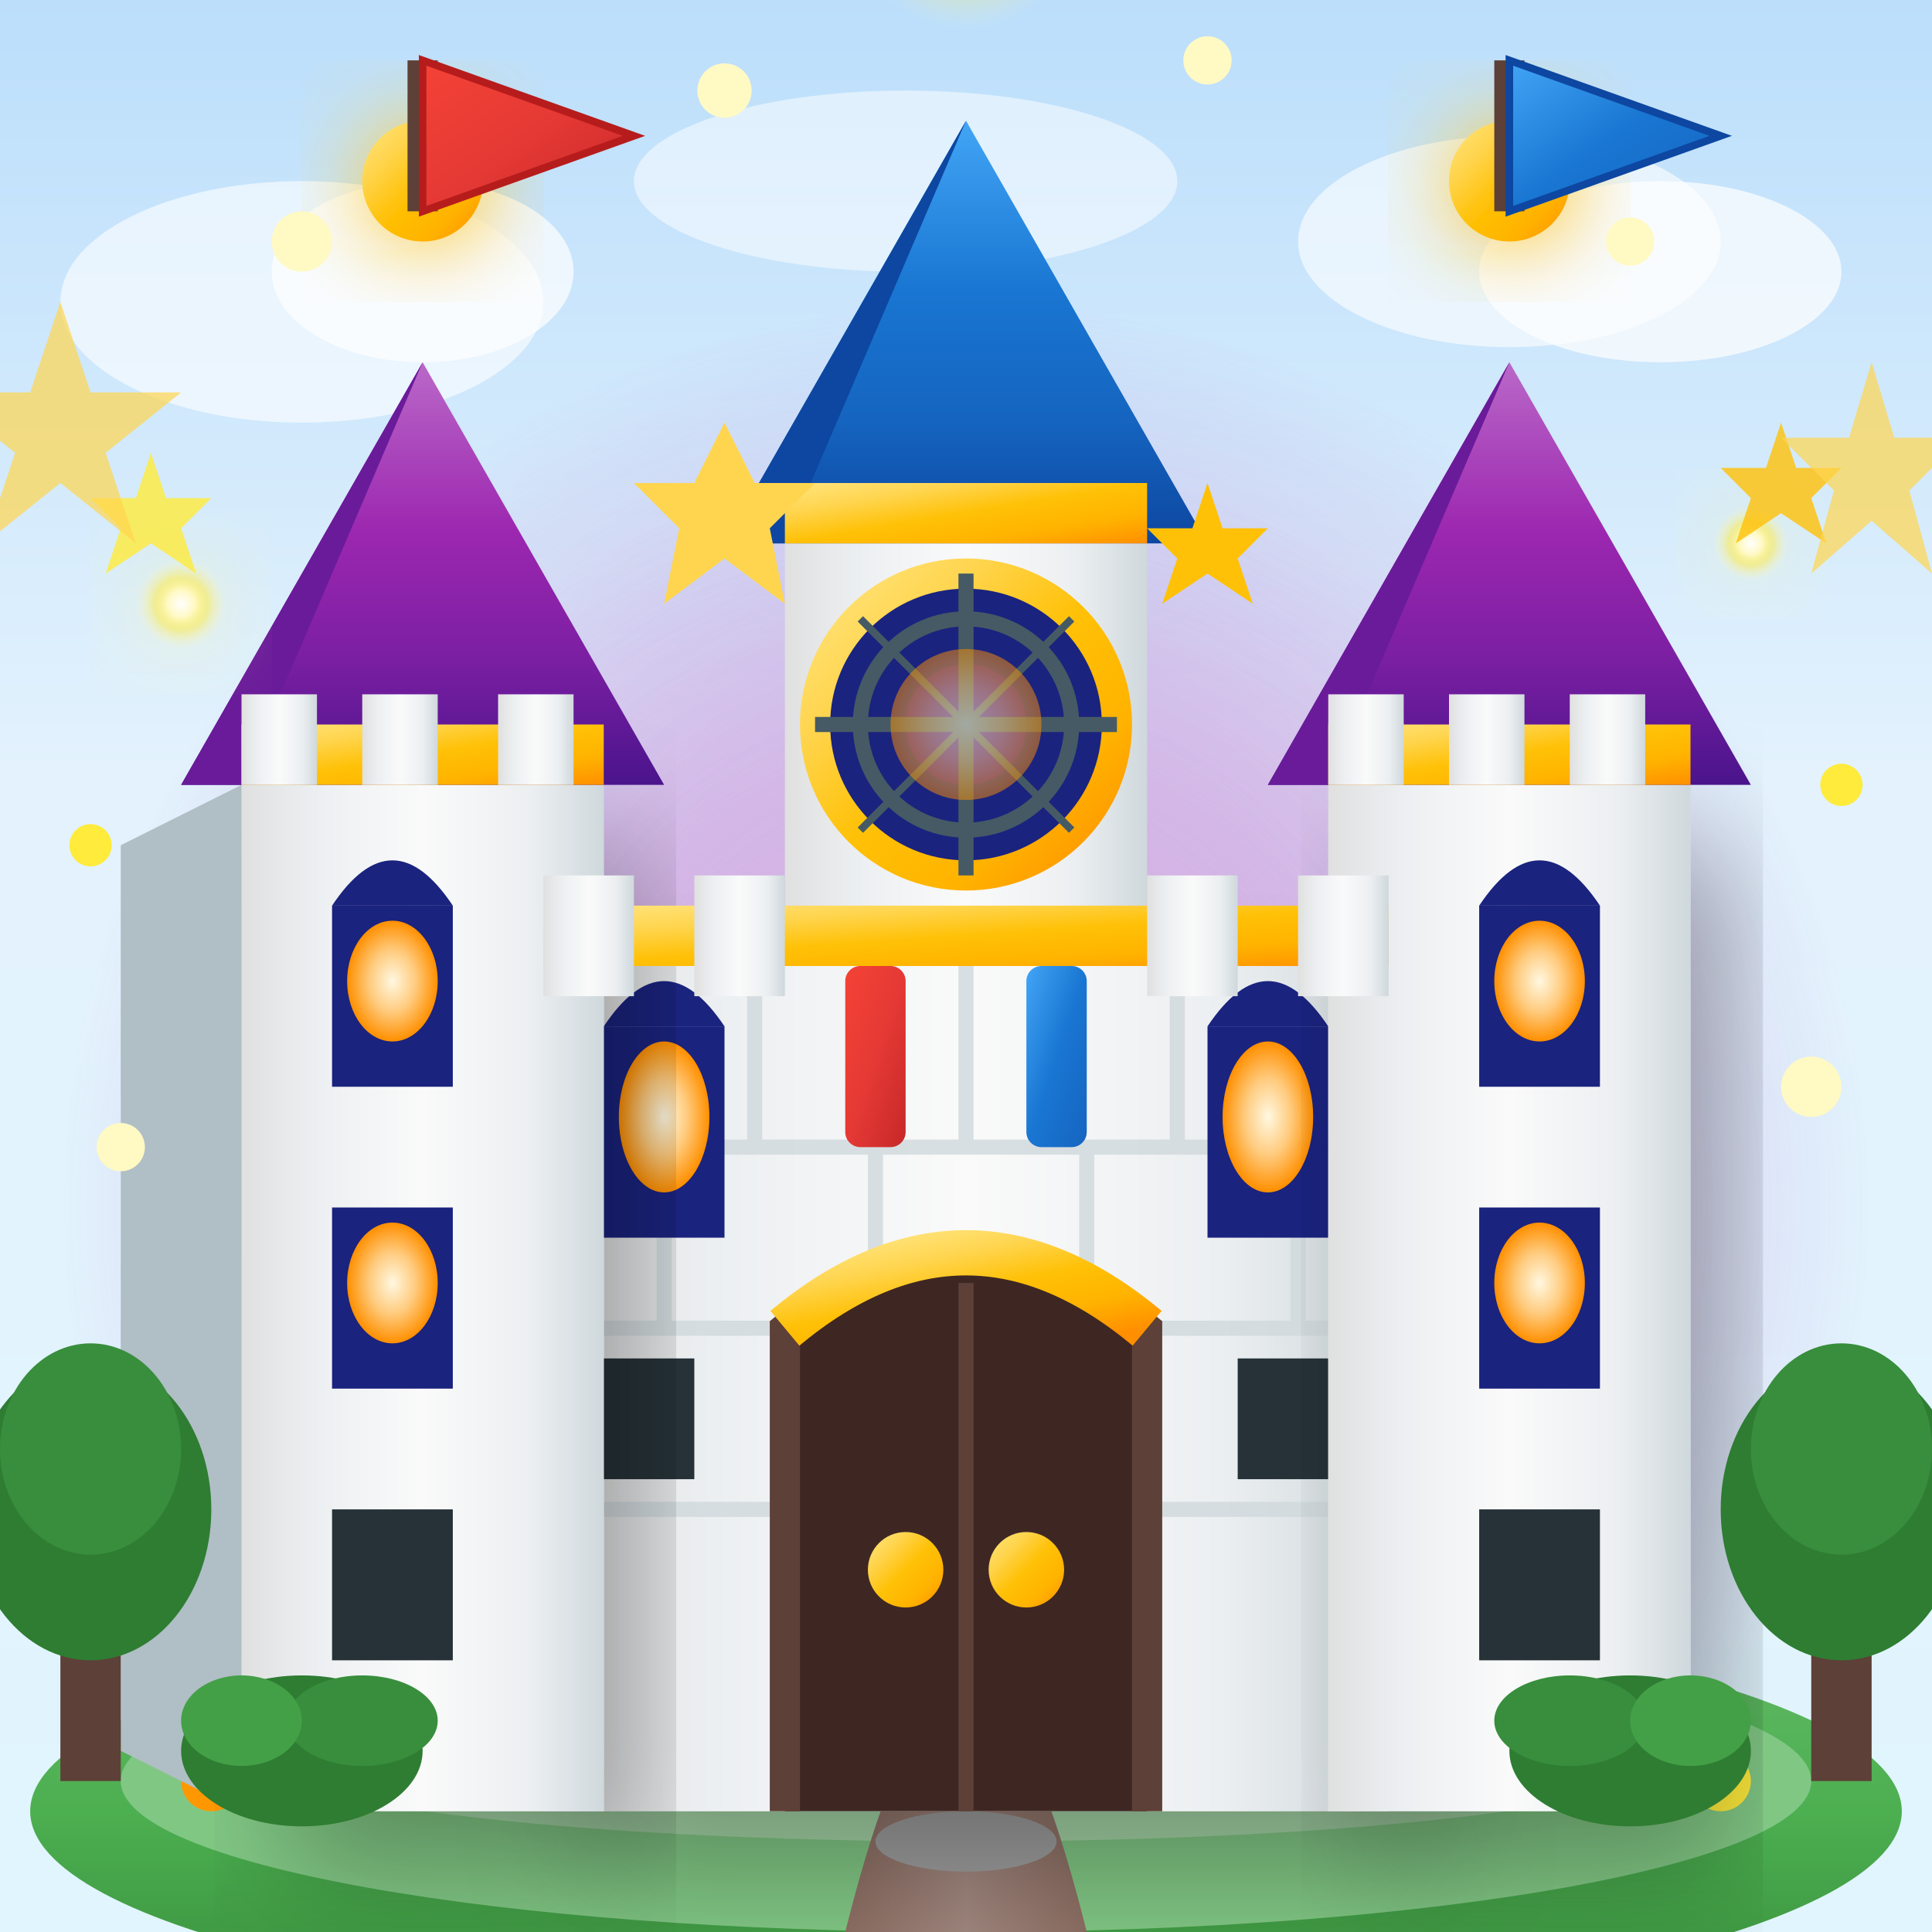
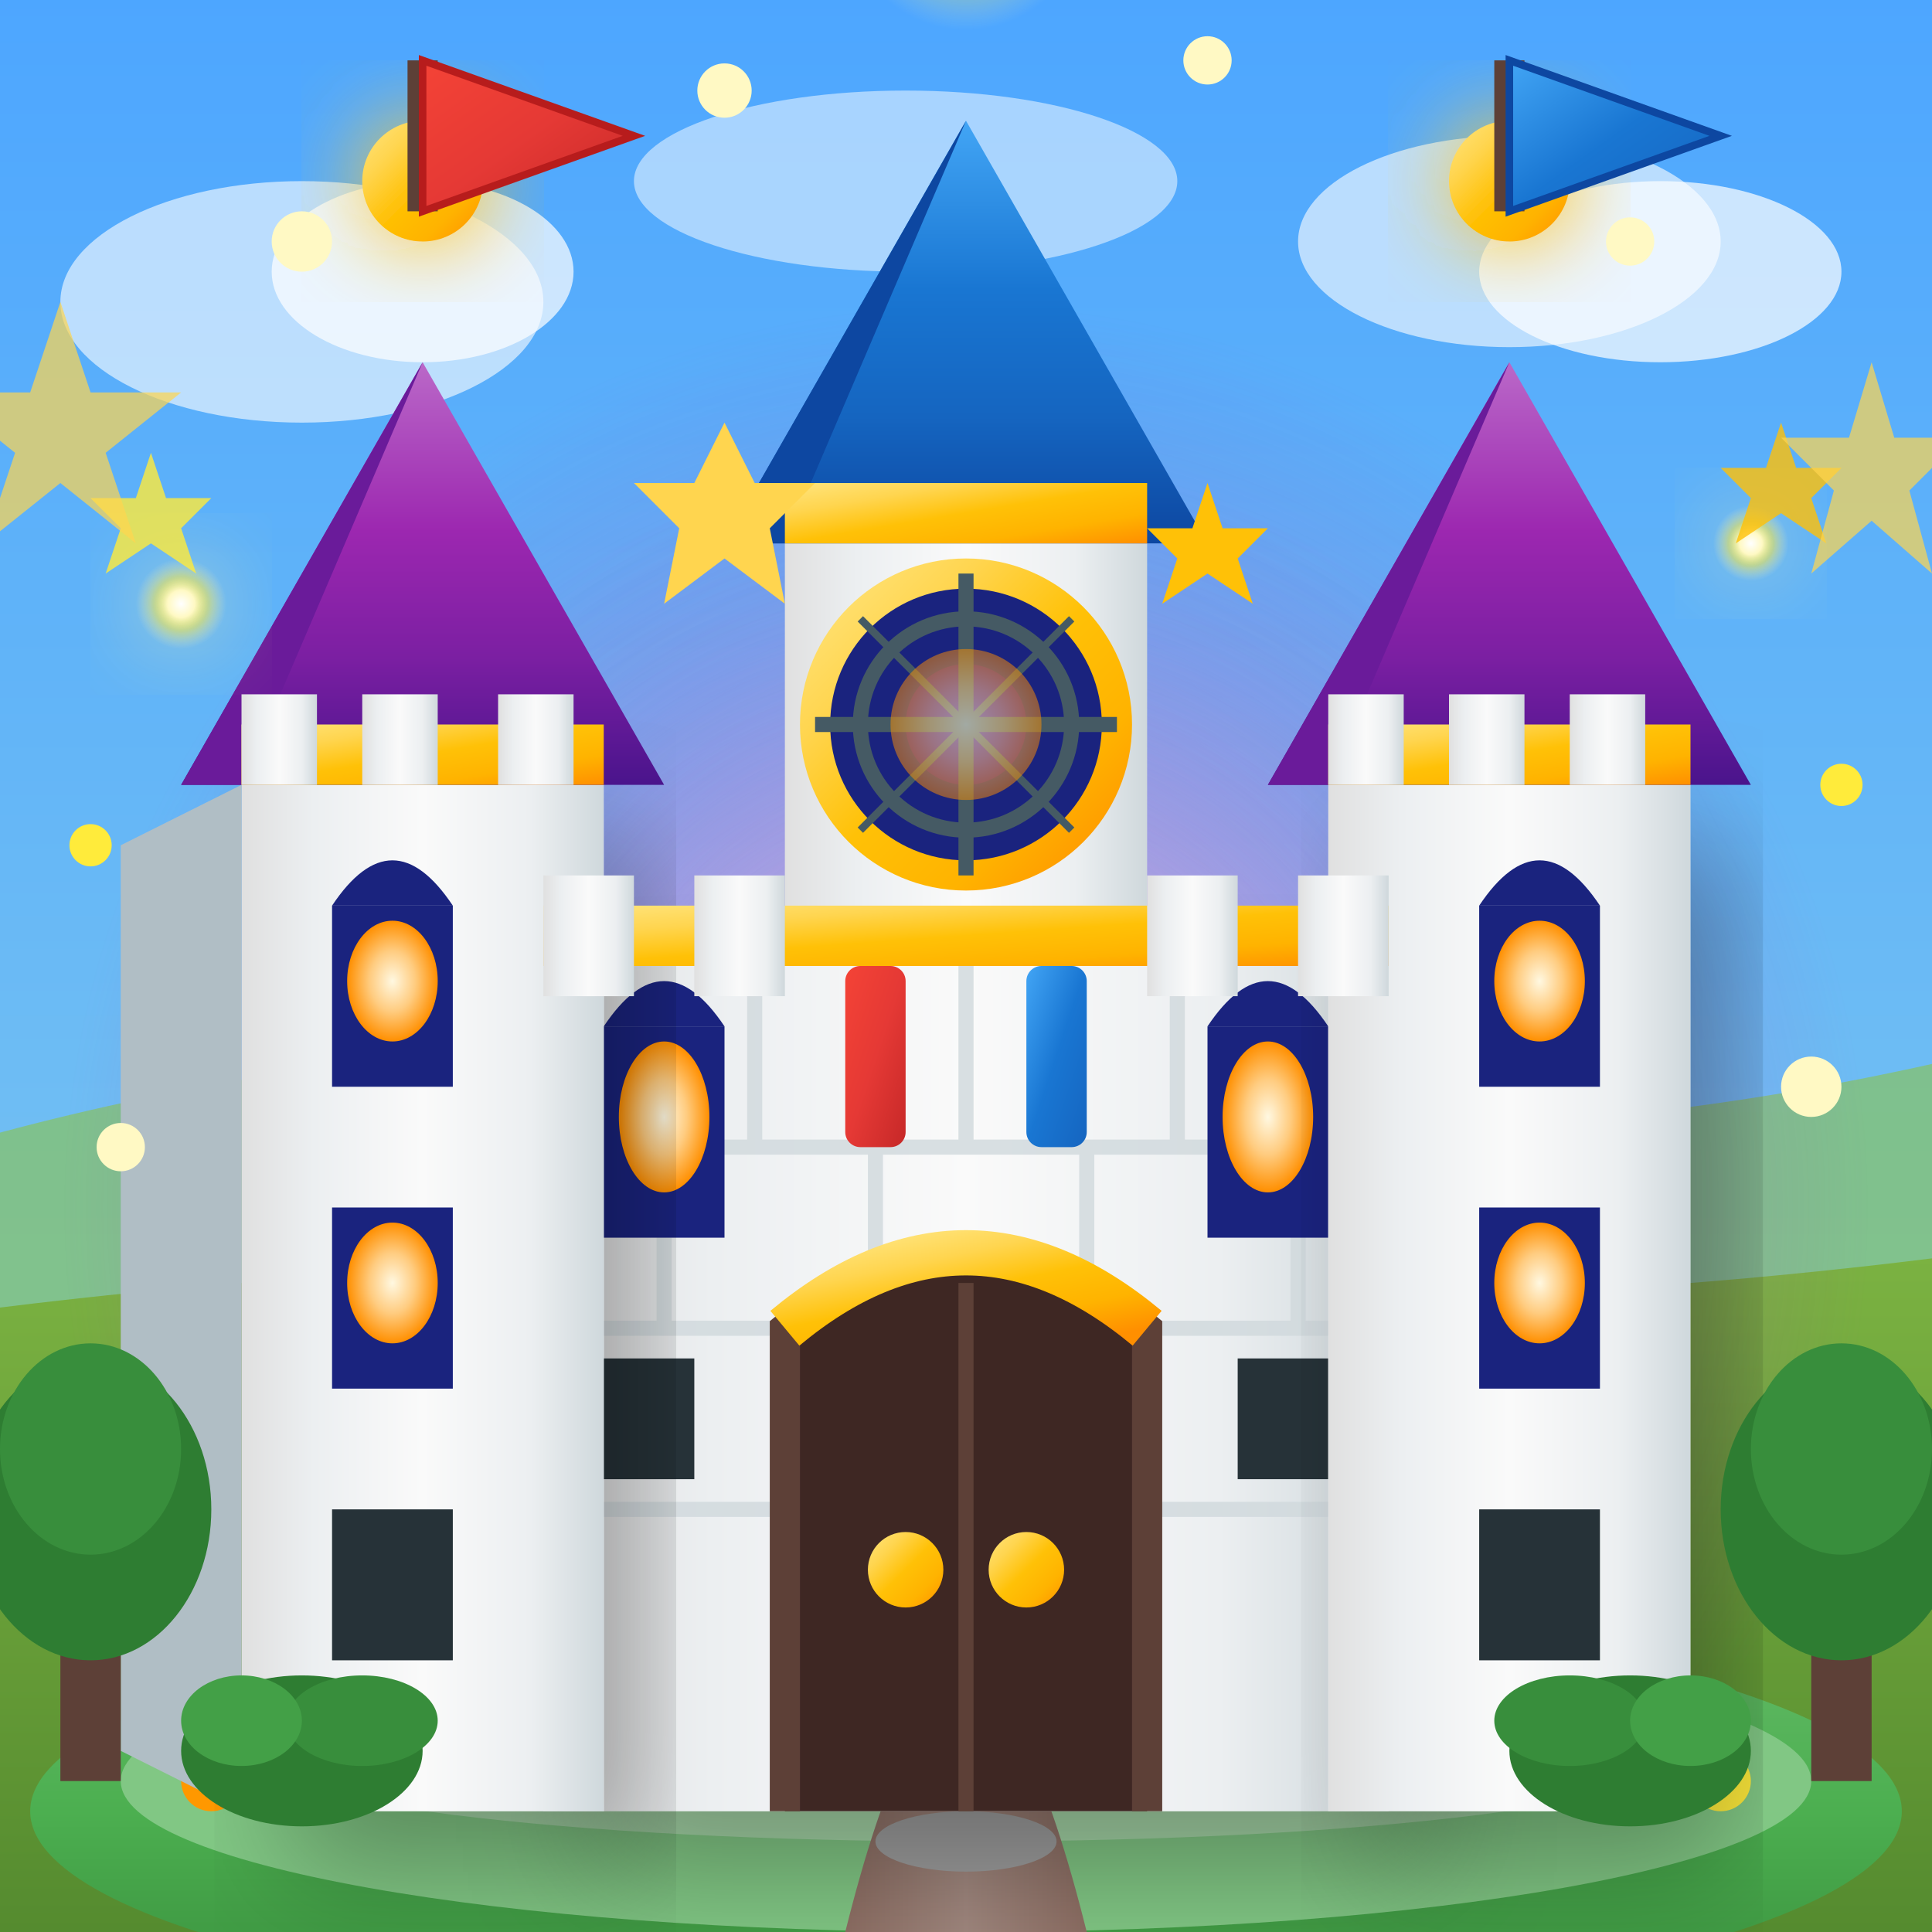
<svg xmlns="http://www.w3.org/2000/svg" viewBox="0 0 128 128" width="128" height="128">
  <defs>
    <linearGradient id="wonderWall" x1="0%" y1="0%" x2="100%" y2="0%">
      <stop offset="0%" style="stop-color:#E0E0E0" />
      <stop offset="20%" style="stop-color:#ECEFF1" />
      <stop offset="50%" style="stop-color:#FAFAFA" />
      <stop offset="80%" style="stop-color:#ECEFF1" />
      <stop offset="100%" style="stop-color:#CFD8DC" />
    </linearGradient>
    <linearGradient id="wonderRoof" x1="0%" y1="100%" x2="0%" y2="0%">
      <stop offset="0%" style="stop-color:#0D47A1" />
      <stop offset="30%" style="stop-color:#1565C0" />
      <stop offset="60%" style="stop-color:#1976D2" />
      <stop offset="100%" style="stop-color:#42A5F5" />
    </linearGradient>
    <linearGradient id="towerRoof" x1="0%" y1="100%" x2="0%" y2="0%">
      <stop offset="0%" style="stop-color:#4A148C" />
      <stop offset="30%" style="stop-color:#7B1FA2" />
      <stop offset="60%" style="stop-color:#9C27B0" />
      <stop offset="100%" style="stop-color:#BA68C8" />
    </linearGradient>
    <linearGradient id="goldTrim" x1="0%" y1="0%" x2="100%" y2="100%">
      <stop offset="0%" style="stop-color:#FFE57F" />
      <stop offset="25%" style="stop-color:#FFD54F" />
      <stop offset="50%" style="stop-color:#FFC107" />
      <stop offset="75%" style="stop-color:#FFB300" />
      <stop offset="100%" style="stop-color:#FF8F00" />
    </linearGradient>
    <linearGradient id="redBanner" x1="0%" y1="0%" x2="100%" y2="100%">
      <stop offset="0%" style="stop-color:#F44336" />
      <stop offset="50%" style="stop-color:#E53935" />
      <stop offset="100%" style="stop-color:#C62828" />
    </linearGradient>
    <linearGradient id="blueBanner" x1="0%" y1="0%" x2="100%" y2="100%">
      <stop offset="0%" style="stop-color:#42A5F5" />
      <stop offset="50%" style="stop-color:#1976D2" />
      <stop offset="100%" style="stop-color:#1565C0" />
    </linearGradient>
    <radialGradient id="magicGlow" cx="50%" cy="50%" r="50%">
      <stop offset="0%" style="stop-color:#E1BEE7" stop-opacity="0.9" />
      <stop offset="40%" style="stop-color:#CE93D8" stop-opacity="0.5" />
      <stop offset="70%" style="stop-color:#BA68C8" stop-opacity="0.2" />
      <stop offset="100%" style="stop-color:#9C27B0" stop-opacity="0" />
    </radialGradient>
    <radialGradient id="starburstGlow" cx="50%" cy="50%" r="50%">
      <stop offset="0%" style="stop-color:#FFFFFF" />
      <stop offset="30%" style="stop-color:#FFF9C4" />
      <stop offset="60%" style="stop-color:#FFEB3B" stop-opacity="0.5" />
      <stop offset="100%" style="stop-color:#FFF9C4" stop-opacity="0" />
    </radialGradient>
    <radialGradient id="windowGlow" cx="50%" cy="50%" r="50%">
      <stop offset="0%" style="stop-color:#FFF8E1" />
      <stop offset="50%" style="stop-color:#FFCC80" />
      <stop offset="100%" style="stop-color:#FF8F00" />
    </radialGradient>
    <linearGradient id="skyGradient" x1="0%" y1="0%" x2="0%" y2="100%">
      <stop offset="0%" style="stop-color:#BBDEFB" />
      <stop offset="40%" style="stop-color:#E3F2FD" />
      <stop offset="100%" style="stop-color:#E1F5FE" />
    </linearGradient>
    <linearGradient id="grassGradient" x1="0%" y1="0%" x2="0%" y2="100%">
      <stop offset="0%" style="stop-color:#66BB6A" />
      <stop offset="50%" style="stop-color:#4CAF50" />
      <stop offset="100%" style="stop-color:#388E3C" />
    </linearGradient>
    <linearGradient id="pathStone" x1="0%" y1="0%" x2="100%" y2="0%">
      <stop offset="0%" style="stop-color:#8D6E63" />
      <stop offset="50%" style="stop-color:#A1887F" />
      <stop offset="100%" style="stop-color:#8D6E63" />
    </linearGradient>
    <filter id="glow" x="-50%" y="-50%" width="200%" height="200%">
      <feGaussianBlur stdDeviation="3" result="glow" />
      <feMerge>
        <feMergeNode in="glow" />
        <feMergeNode in="SourceGraphic" />
      </feMerge>
    </filter>
    <filter id="dropShadow" x="-20%" y="-20%" width="140%" height="140%">
      <feDropShadow dx="3" dy="4" stdDeviation="4" flood-color="#000000" flood-opacity="0.3" />
    </filter>
+     <linearGradient id="sky" x1="0%" y1="0%" x2="0%" y2="100%">
+       <stop offset="0%" style="stop-color:#4da6ff" />
+       <stop offset="100%" style="stop-color:#87ceeb" />
+     </linearGradient>
+     <linearGradient id="grass" x1="0%" y1="0%" x2="0%" y2="100%">
+       <stop offset="0%" style="stop-color:#7cb342" />
+       <stop offset="100%" style="stop-color:#558b2f" />
+     </linearGradient>
  </defs>
-   <rect x="0" y="0" width="128" height="128" fill="url(#skyGradient)" />
+   <rect width="128" height="128" fill="url(#sky)" />
+   <path d="M-10,78 Q30,65 64,72 Q98,79 138,68 L138,88 L-10,88 Z" fill="#8bc34a" opacity="0.6" />
+   <path d="M-10,128 L-10,88 Q30,82 64,85 Q98,88 138,82 L138,128 Z" fill="url(#grass)" />
  <ellipse cx="20" cy="20" rx="16" ry="8" fill="#FFFFFF" opacity="0.6" />
  <ellipse cx="28" cy="18" rx="10" ry="6" fill="#FFFFFF" opacity="0.7" />
  <ellipse cx="100" cy="16" rx="14" ry="7" fill="#FFFFFF" opacity="0.6" />
  <ellipse cx="110" cy="18" rx="12" ry="6" fill="#FFFFFF" opacity="0.7" />
  <ellipse cx="60" cy="12" rx="18" ry="6" fill="#FFFFFF" opacity="0.5" />
  <circle cx="64" cy="80" r="60" fill="url(#magicGlow)" />
  <circle cx="64" cy="75" r="45" fill="url(#magicGlow)" opacity="0.6" />
  <ellipse cx="64" cy="120" rx="62" ry="14" fill="url(#grassGradient)" />
  <ellipse cx="64" cy="118" rx="56" ry="10" fill="#81C784" />
  <ellipse cx="64" cy="116" rx="48" ry="6" fill="#A5D6A7" />
  <path d="M56 128 Q58 120 60 116 L68 116 Q70 120 72 128" fill="url(#pathStone)" />
  <ellipse cx="64" cy="122" rx="6" ry="2" fill="#9E9E9E" />
  <ellipse cx="64" cy="118" rx="4" ry="1.5" fill="#BDBDBD" />
  <circle cx="18" cy="114" r="3" fill="#E91E63" />
  <circle cx="24" cy="116" r="2.5" fill="#F44336" />
  <circle cx="14" cy="118" r="2" fill="#FF9800" />
  <circle cx="28" cy="112" r="2" fill="#9C27B0" />
  <circle cx="20" cy="110" r="1.5" fill="#FFEB3B" />
  <circle cx="110" cy="114" r="3" fill="#2196F3" />
  <circle cx="104" cy="116" r="2.5" fill="#E91E63" />
  <circle cx="114" cy="118" r="2" fill="#FFEB3B" />
  <circle cx="100" cy="112" r="2" fill="#4CAF50" />
  <circle cx="108" cy="110" r="1.5" fill="#FF5722" />
  <rect x="36" y="64" width="56" height="56" fill="url(#wonderWall)" filter="url(#dropShadow)" />
  <polygon points="36,64 36,120 28,116 28,68" fill="#B0BEC5" />
  <g stroke="#CFD8DC" stroke-width="1" opacity="0.8">
    <line x1="36" y1="76" x2="92" y2="76" />
    <line x1="36" y1="88" x2="92" y2="88" />
    <line x1="36" y1="100" x2="92" y2="100" />
    <line x1="50" y1="64" x2="50" y2="76" />
    <line x1="64" y1="64" x2="64" y2="76" />
    <line x1="78" y1="64" x2="78" y2="76" />
    <line x1="44" y1="76" x2="44" y2="88" />
    <line x1="58" y1="76" x2="58" y2="88" />
    <line x1="72" y1="76" x2="72" y2="88" />
    <line x1="86" y1="76" x2="86" y2="88" />
  </g>
  <path d="M52 120 L52 88 Q64 78, 76 88 L76 120" fill="#3E2723" />
  <path d="M52 120 L52 88 Q64 78, 76 88 L76 120" fill="none" stroke="#5D4037" stroke-width="2" />
  <line x1="64" y1="85" x2="64" y2="120" stroke="#5D4037" stroke-width="1" />
  <circle cx="60" cy="104" r="2.5" fill="url(#goldTrim)" />
  <circle cx="68" cy="104" r="2.5" fill="url(#goldTrim)" />
  <path d="M52 88 Q64 78, 76 88" fill="none" stroke="url(#goldTrim)" stroke-width="3" />
  <rect x="40" y="68" width="8" height="14" fill="#1A237E" />
  <path d="M40 68 Q44 62, 48 68" fill="#1A237E" />
  <ellipse cx="44" cy="74" rx="3" ry="5" fill="url(#windowGlow)" />
  <rect x="80" y="68" width="8" height="14" fill="#1A237E" />
  <path d="M80 68 Q84 62, 88 68" fill="#1A237E" />
  <ellipse cx="84" cy="74" rx="3" ry="5" fill="url(#windowGlow)" />
  <rect x="40" y="90" width="6" height="8" fill="#263238" />
  <rect x="82" y="90" width="6" height="8" fill="#263238" />
  <rect x="16" y="52" width="24" height="68" fill="url(#wonderWall)" filter="url(#dropShadow)" />
  <polygon points="16,52 16,120 8,116 8,56" fill="#B0BEC5" />
  <polygon points="12,52 44,52 28,24" fill="url(#towerRoof)" />
  <polygon points="12,52 28,24 16,52" fill="#6A1B9A" />
  <line x1="28" y1="24" x2="28" y2="14" stroke="url(#goldTrim)" stroke-width="3" />
  <circle cx="28" cy="12" r="4" fill="url(#goldTrim)" filter="url(#glow)" />
  <line x1="28" y1="14" x2="28" y2="4" stroke="#5D4037" stroke-width="2" />
  <polygon points="28,4 28,14 42,9" fill="url(#redBanner)" />
  <polygon points="28,4 28,14 42,9" fill="none" stroke="#B71C1C" stroke-width="0.5" />
  <rect x="22" y="60" width="8" height="12" fill="#1A237E" />
  <path d="M22 60 Q26 54, 30 60" fill="#1A237E" />
  <ellipse cx="26" cy="65" rx="3" ry="4" fill="url(#windowGlow)" />
  <rect x="22" y="80" width="8" height="12" fill="#1A237E" />
  <ellipse cx="26" cy="85" rx="3" ry="4" fill="url(#windowGlow)" />
  <rect x="22" y="100" width="8" height="10" fill="#263238" />
  <rect x="88" y="52" width="24" height="68" fill="url(#wonderWall)" filter="url(#dropShadow)" />
  <polygon points="84,52 116,52 100,24" fill="url(#towerRoof)" />
  <polygon points="84,52 100,24 88,52" fill="#6A1B9A" />
  <line x1="100" y1="24" x2="100" y2="14" stroke="url(#goldTrim)" stroke-width="3" />
  <circle cx="100" cy="12" r="4" fill="url(#goldTrim)" filter="url(#glow)" />
  <line x1="100" y1="14" x2="100" y2="4" stroke="#5D4037" stroke-width="2" />
  <polygon points="100,4 100,14 114,9" fill="url(#blueBanner)" />
  <polygon points="100,4 100,14 114,9" fill="none" stroke="#0D47A1" stroke-width="0.5" />
  <rect x="98" y="60" width="8" height="12" fill="#1A237E" />
  <path d="M98 60 Q102 54, 106 60" fill="#1A237E" />
  <ellipse cx="102" cy="65" rx="3" ry="4" fill="url(#windowGlow)" />
  <rect x="98" y="80" width="8" height="12" fill="#1A237E" />
  <ellipse cx="102" cy="85" rx="3" ry="4" fill="url(#windowGlow)" />
  <rect x="98" y="100" width="8" height="10" fill="#263238" />
  <rect x="52" y="36" width="24" height="28" fill="url(#wonderWall)" />
  <polygon points="48,36 80,36 64,8" fill="url(#wonderRoof)" />
  <polygon points="48,36 64,8 52,36" fill="#0D47A1" />
  <line x1="64" y1="8" x2="64" y2="-4" stroke="url(#goldTrim)" stroke-width="4" />
  <circle cx="64" cy="-6" r="5" fill="url(#goldTrim)" filter="url(#glow)" />
  <circle cx="64" cy="-6" r="8" fill="url(#starburstGlow)" opacity="0.7" />
  <circle cx="64" cy="48" r="10" fill="#1A237E" />
  <circle cx="64" cy="48" r="10" fill="none" stroke="url(#goldTrim)" stroke-width="2" />
  <circle cx="64" cy="48" r="7" fill="none" stroke="#455A64" stroke-width="1" />
  <circle cx="64" cy="48" r="4" fill="#4A148C" opacity="0.6" />
  <line x1="64" y1="38" x2="64" y2="58" stroke="#455A64" stroke-width="1" />
  <line x1="54" y1="48" x2="74" y2="48" stroke="#455A64" stroke-width="1" />
  <line x1="57" y1="41" x2="71" y2="55" stroke="#455A64" stroke-width="0.5" />
  <line x1="57" y1="55" x2="71" y2="41" stroke="#455A64" stroke-width="0.5" />
  <circle cx="64" cy="48" r="5" fill="url(#windowGlow)" opacity="0.5" />
  <rect x="36" y="60" width="56" height="4" fill="url(#goldTrim)" />
  <rect x="16" y="48" width="24" height="4" fill="url(#goldTrim)" />
  <rect x="88" y="48" width="24" height="4" fill="url(#goldTrim)" />
  <rect x="52" y="32" width="24" height="4" fill="url(#goldTrim)" />
  <rect x="36" y="58" width="6" height="8" fill="url(#wonderWall)" />
  <rect x="46" y="58" width="6" height="8" fill="url(#wonderWall)" />
  <rect x="76" y="58" width="6" height="8" fill="url(#wonderWall)" />
  <rect x="86" y="58" width="6" height="8" fill="url(#wonderWall)" />
  <rect x="16" y="46" width="5" height="6" fill="url(#wonderWall)" />
  <rect x="24" y="46" width="5" height="6" fill="url(#wonderWall)" />
  <rect x="33" y="46" width="5" height="6" fill="url(#wonderWall)" />
  <rect x="88" y="46" width="5" height="6" fill="url(#wonderWall)" />
  <rect x="96" y="46" width="5" height="6" fill="url(#wonderWall)" />
  <rect x="104" y="46" width="5" height="6" fill="url(#wonderWall)" />
  <rect x="56" y="64" width="4" height="12" fill="url(#redBanner)" rx="1" />
  <rect x="68" y="64" width="4" height="12" fill="url(#blueBanner)" rx="1" />
  <circle cx="12" cy="40" r="3" fill="url(#starburstGlow)" filter="url(#glow)" />
  <circle cx="116" cy="36" r="2.5" fill="url(#starburstGlow)" filter="url(#glow)" />
  <circle cx="20" cy="16" r="2" fill="#FFF9C4" />
  <circle cx="108" cy="16" r="1.6" fill="#FFF9C4" />
  <circle cx="8" cy="76" r="1.6" fill="#FFF9C4" />
  <circle cx="120" cy="72" r="2" fill="#FFF9C4" />
  <circle cx="6" cy="56" r="1.4" fill="#FFEB3B" />
  <circle cx="122" cy="52" r="1.4" fill="#FFEB3B" />
  <circle cx="48" cy="6" r="1.8" fill="#FFF9C4" />
  <circle cx="80" cy="4" r="1.6" fill="#FFF9C4" />
  <polygon points="48,28 50,32 54,32 51,35 52,40 48,37 44,40 45,35 42,32 46,32" fill="#FFD54F" />
  <polygon points="80,32 81,35 84,35 82,37 83,40 80,38 77,40 78,37 76,35 79,35" fill="#FFC107" />
  <polygon points="10,30 11,33 14,33 12,35 13,38 10,36 7,38 8,35 6,33 9,33" fill="#FFEB3B" opacity="0.8" />
  <polygon points="118,28 119,31 122,31 120,33 121,36 118,34 115,36 116,33 114,31 117,31" fill="#FFC107" opacity="0.8" />
  <polygon points="4,20 6,26 12,26 7,30 9,36 4,32 -1,36 1,30 -4,26 2,26" fill="#FFD54F" opacity="0.7" />
  <polygon points="124,24 125.5,29 130,29 126.5,32.5 128,38 124,34.5 120,38 121.5,32.5 118,29 122.5,29" fill="#FFD54F" opacity="0.7" />
  <ellipse cx="20" cy="116" rx="8" ry="5" fill="#2E7D32" />
  <ellipse cx="24" cy="114" rx="5" ry="3" fill="#388E3C" />
  <ellipse cx="16" cy="114" rx="4" ry="3" fill="#43A047" />
  <ellipse cx="108" cy="116" rx="8" ry="5" fill="#2E7D32" />
  <ellipse cx="104" cy="114" rx="5" ry="3" fill="#388E3C" />
  <ellipse cx="112" cy="114" rx="4" ry="3" fill="#43A047" />
  <rect x="4" y="106" width="4" height="12" fill="#5D4037" />
  <ellipse cx="6" cy="100" rx="8" ry="10" fill="#2E7D32" />
  <ellipse cx="6" cy="96" rx="6" ry="7" fill="#388E3C" />
  <rect x="120" y="106" width="4" height="12" fill="#5D4037" />
  <ellipse cx="122" cy="100" rx="8" ry="10" fill="#2E7D32" />
  <ellipse cx="122" cy="96" rx="6" ry="7" fill="#388E3C" />
</svg>
